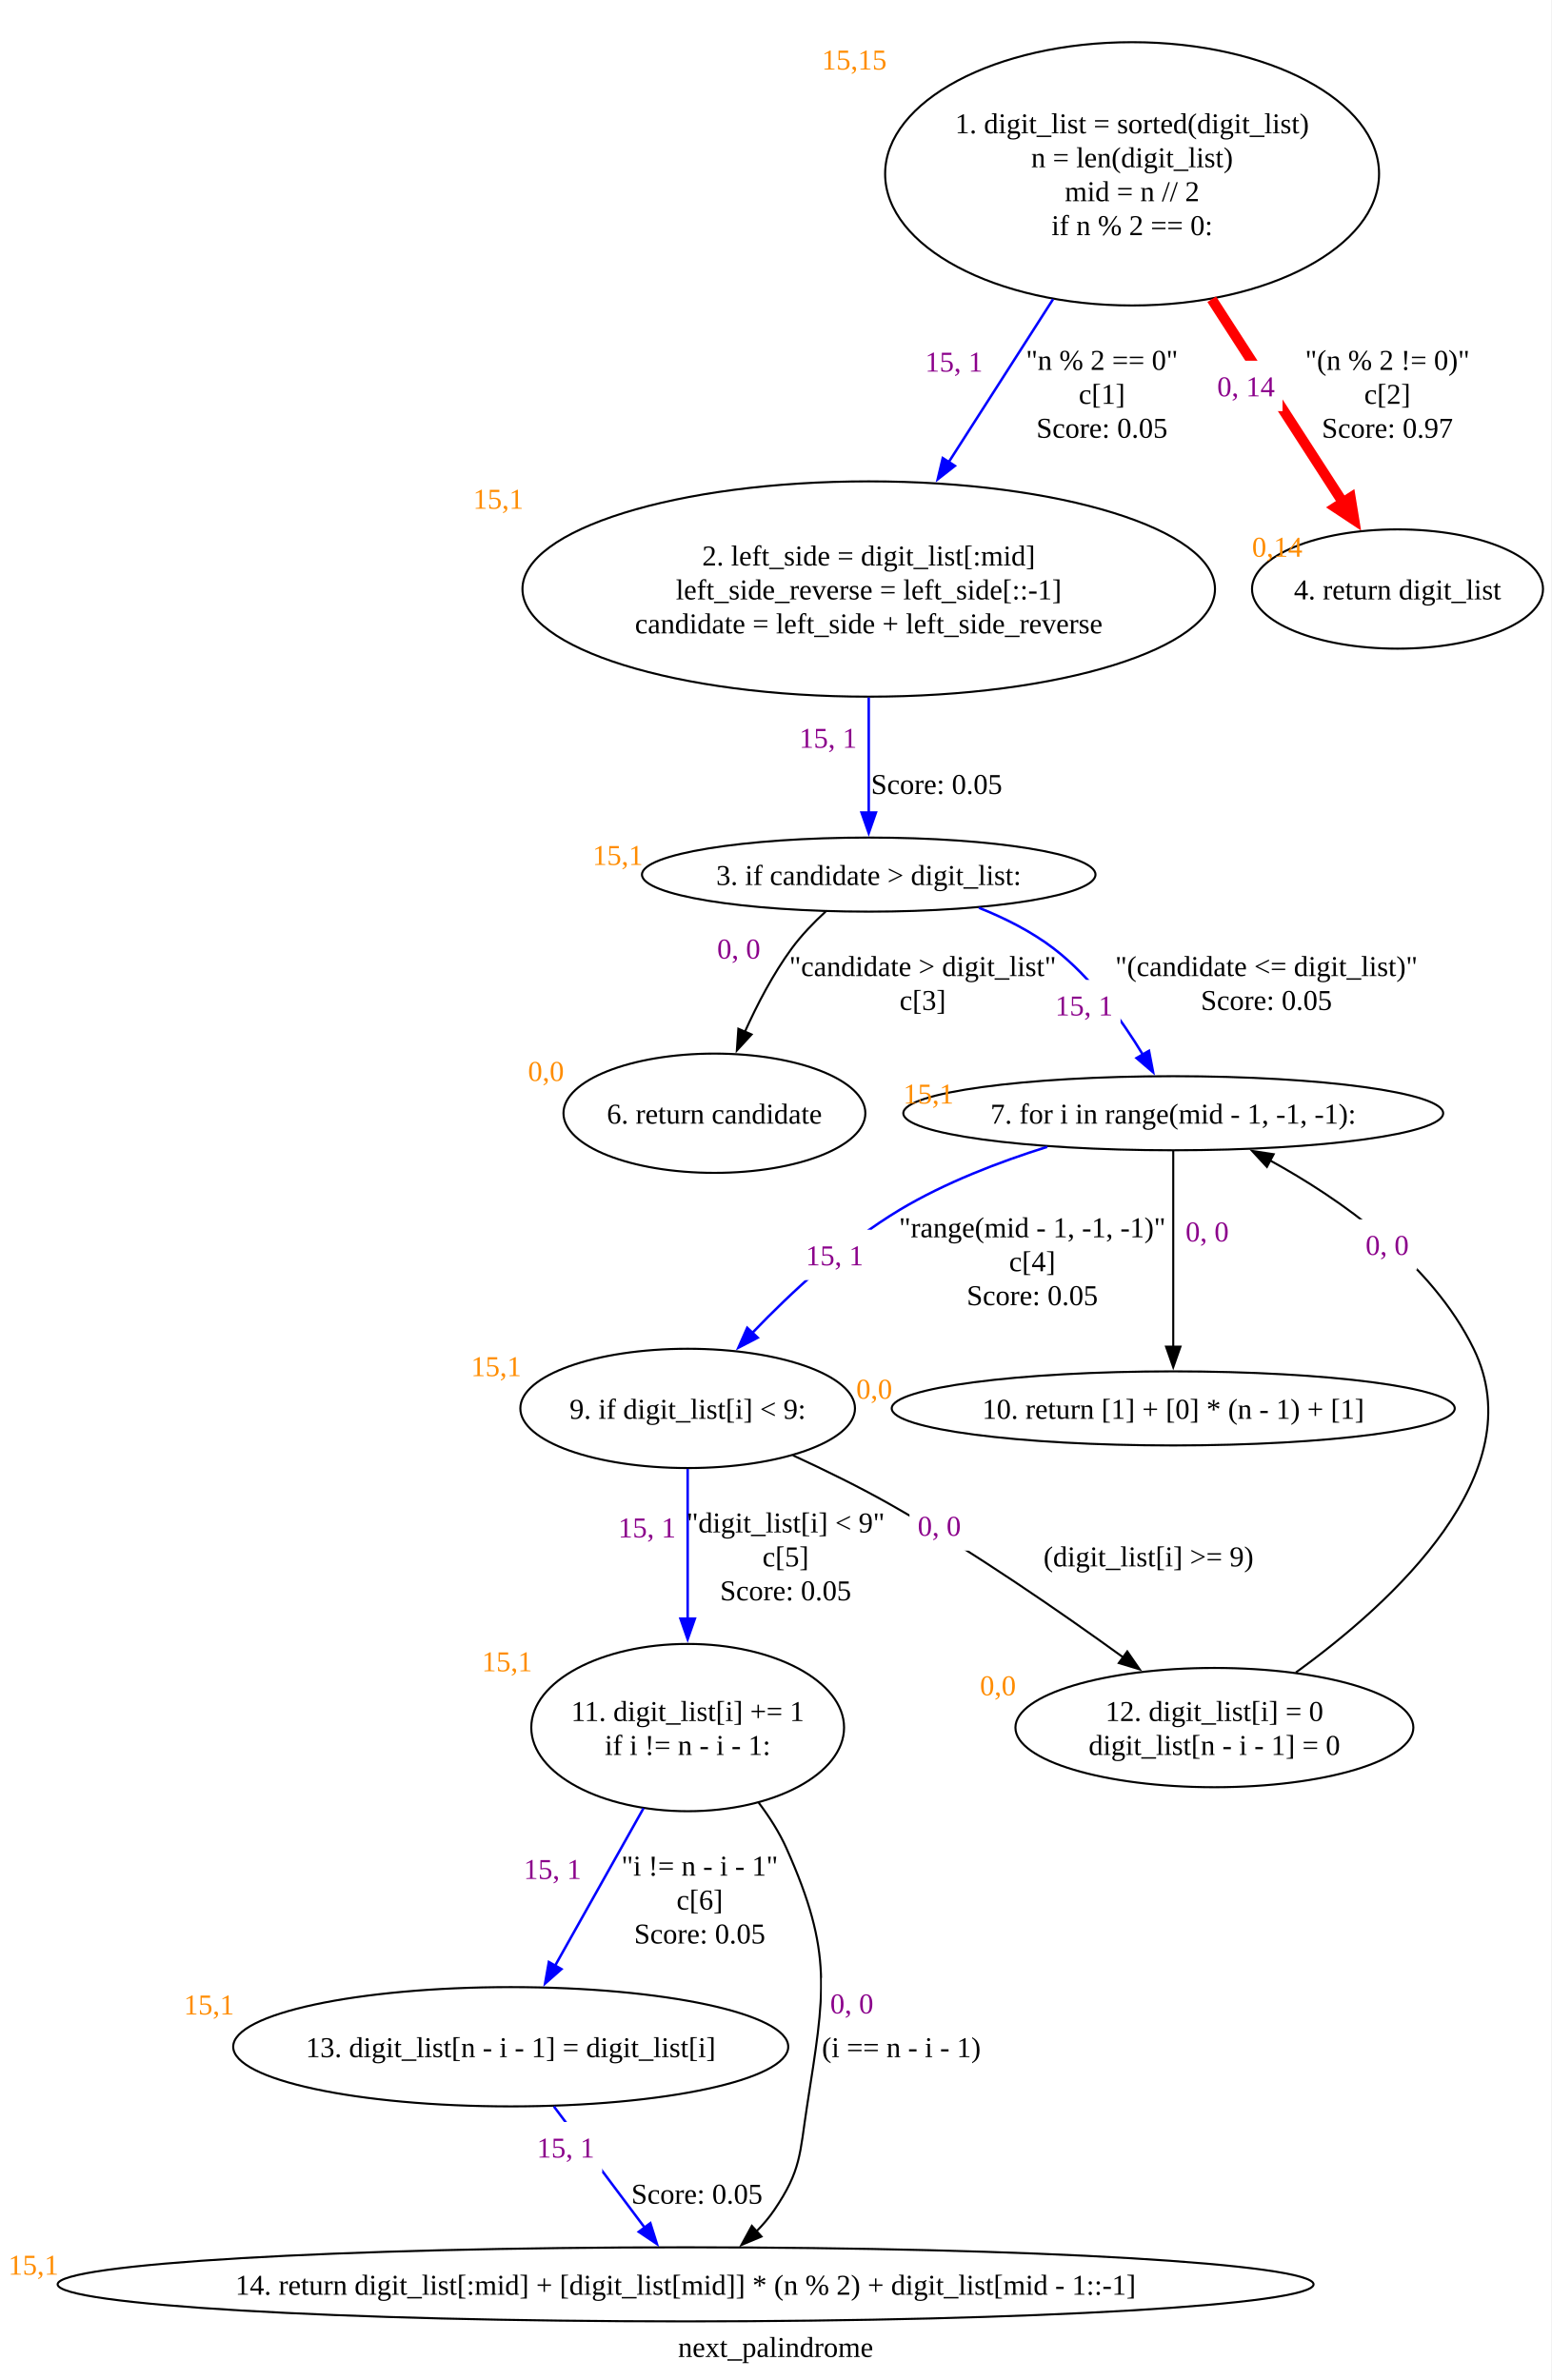
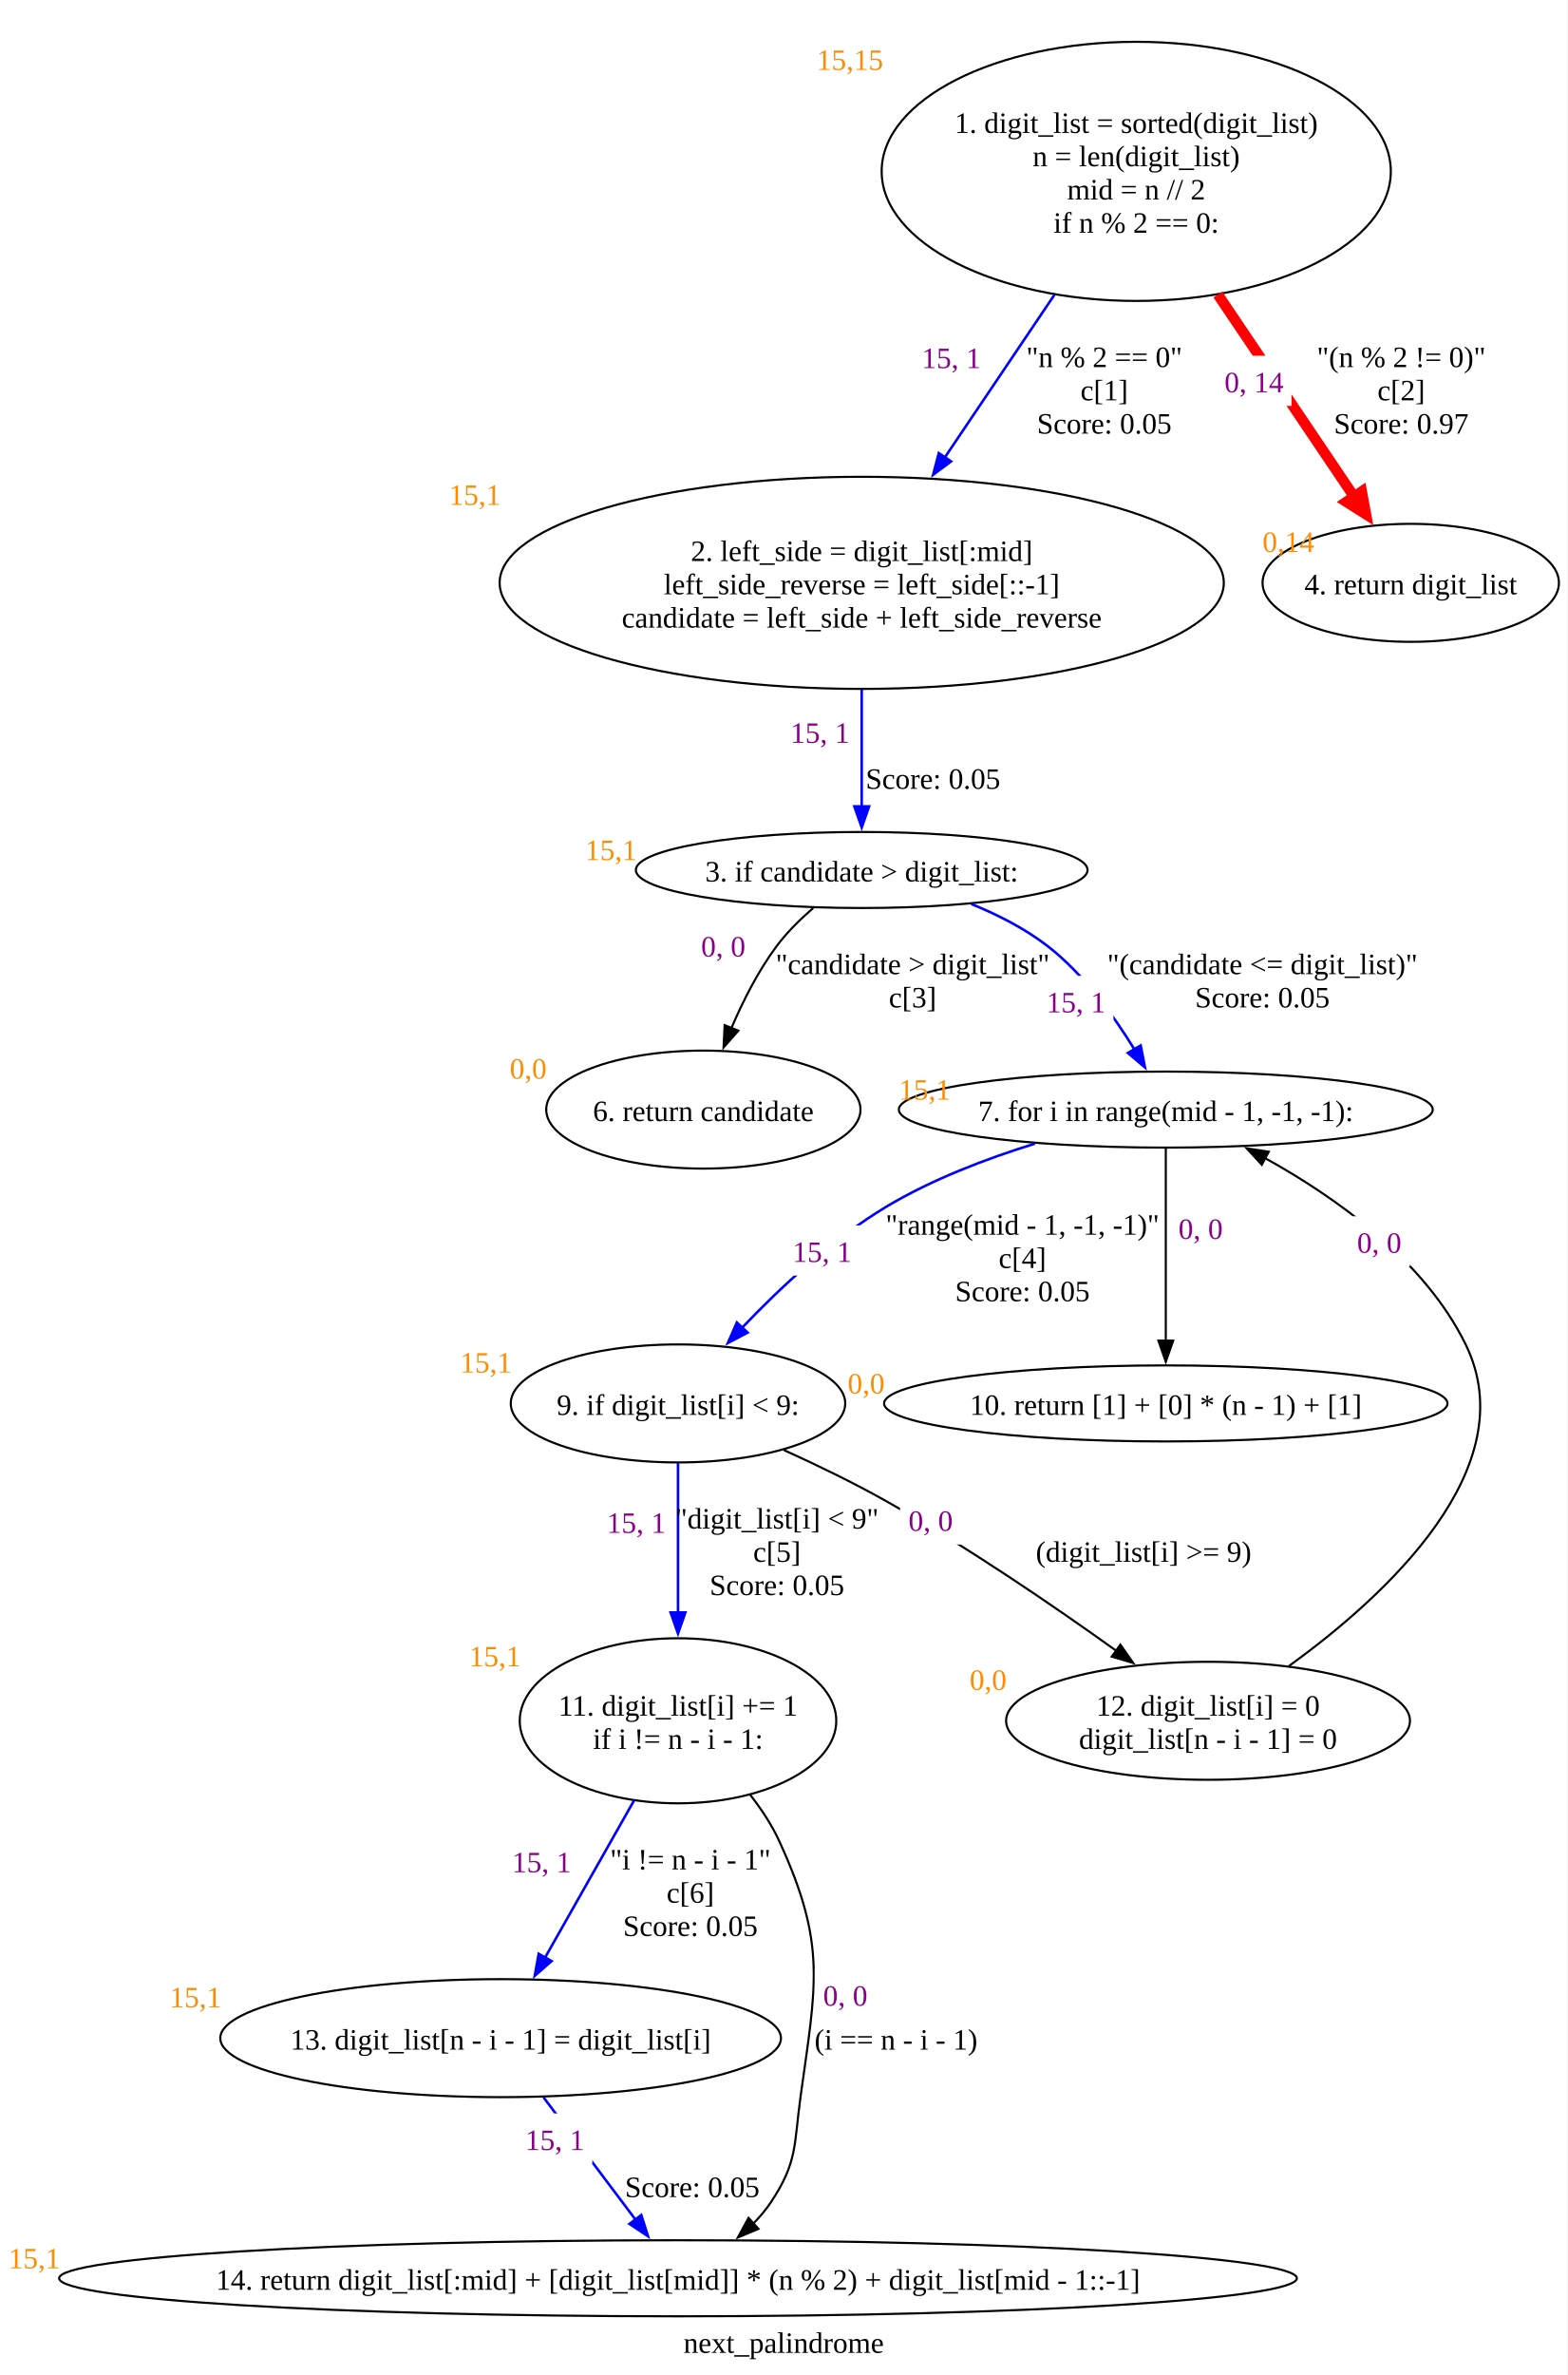
- <svg xmlns="http://www.w3.org/2000/svg" width="754pt" height="1157pt" viewBox="0.00 0.00 753.92 1156.91">
-   <g id="graph0" class="graph" transform="scale(1 1) rotate(0) translate(4 1152.91)">
-     <polygon fill="white" stroke="none" points="-4,4 -4,-1152.91 749.92,-1152.91 749.92,4 -4,4" />
-     <text text-anchor="middle" x="372.96" y="-7.2" font-family="Times New Roman,serif" font-size="14.00">next_palindrome</text>
+ <svg xmlns="http://www.w3.org/2000/svg" width="742pt" height="1124pt" viewBox="0.00 0.00 742.26 1124.31">
+   <g id="graph0" class="graph" transform="scale(1 1) rotate(0) translate(4 1120.31)">
+     <polygon fill="white" stroke="none" points="-4,4 -4,-1120.31 738.26,-1120.31 738.26,4 -4,4" />
+     <text text-anchor="middle" x="367.13" y="-6.45" font-family="Times New Roman,serif" font-size="14.00">next_palindrome</text>
    <g id="node1" class="node">
-       <ellipse fill="none" stroke="black" cx="546.21" cy="-1068.41" rx="120.03" ry="63.99" />
-       <text text-anchor="middle" x="546.21" y="-1088.11" font-family="Times New Roman,serif" font-size="14.00">1. digit_list = sorted(digit_list)</text>
-       <text text-anchor="middle" x="546.21" y="-1071.61" font-family="Times New Roman,serif" font-size="14.00">n = len(digit_list)</text>
-       <text text-anchor="middle" x="546.21" y="-1055.11" font-family="Times New Roman,serif" font-size="14.00">mid = n // 2</text>
-       <text text-anchor="middle" x="546.21" y="-1038.61" font-family="Times New Roman,serif" font-size="14.00">if n % 2 == 0:</text>
-       <text text-anchor="start" x="395.43" y="-1119.11" font-family="Times New Roman,serif" font-size="14.00" fill="darkorange">15,15</text>
+       <ellipse fill="none" stroke="black" cx="534.08" cy="-1039.22" rx="120.56" ry="61.34" />
+       <text text-anchor="middle" x="534.08" y="-1057.42" font-family="Times New Roman,serif" font-size="14.00">1. digit_list = sorted(digit_list)</text>
+       <text text-anchor="middle" x="534.08" y="-1041.67" font-family="Times New Roman,serif" font-size="14.00">n = len(digit_list)</text>
+       <text text-anchor="middle" x="534.08" y="-1025.92" font-family="Times New Roman,serif" font-size="14.00">mid = n // 2</text>
+       <text text-anchor="middle" x="534.08" y="-1010.17" font-family="Times New Roman,serif" font-size="14.00">if n % 2 == 0:</text>
+       <text text-anchor="start" x="382.77" y="-1087.26" font-family="Times New Roman,serif" font-size="14.00" fill="darkorange">15,15</text>
    </g>
    <g id="node2" class="node">
-       <ellipse fill="none" stroke="black" cx="418.21" cy="-866.59" rx="168.29" ry="52.33" />
-       <text text-anchor="middle" x="418.21" y="-878.04" font-family="Times New Roman,serif" font-size="14.00">2. left_side = digit_list[:mid]</text>
-       <text text-anchor="middle" x="418.21" y="-861.54" font-family="Times New Roman,serif" font-size="14.00">left_side_reverse = left_side[::-1]</text>
-       <text text-anchor="middle" x="418.21" y="-845.04" font-family="Times New Roman,serif" font-size="14.00">candidate = left_side + left_side_reverse</text>
-       <text text-anchor="start" x="225.92" y="-905.62" font-family="Times New Roman,serif" font-size="14.00" fill="darkorange">15,1</text>
+       <ellipse fill="none" stroke="black" cx="404.08" cy="-844.42" rx="171.47" ry="50.21" />
+       <text text-anchor="middle" x="404.08" y="-854.75" font-family="Times New Roman,serif" font-size="14.00">2. left_side = digit_list[:mid]</text>
+       <text text-anchor="middle" x="404.08" y="-839" font-family="Times New Roman,serif" font-size="14.00">left_side_reverse = left_side[::-1]</text>
+       <text text-anchor="middle" x="404.08" y="-823.25" font-family="Times New Roman,serif" font-size="14.00">candidate = left_side + left_side_reverse</text>
+       <text text-anchor="start" x="208.61" y="-881.33" font-family="Times New Roman,serif" font-size="14.00" fill="darkorange">15,1</text>
    </g>
    <g id="edge1" class="edge">
-       <path fill="none" stroke="blue" stroke-width="1.21" d="M507.8,-1007.46C491.75,-982.39 473.12,-953.31 457.02,-928.17" />
-       <polygon fill="blue" stroke="blue" stroke-width="1.21" points="460.08,-926.46 451.73,-919.93 454.18,-930.24 460.08,-926.46" />
-       <text text-anchor="middle" x="531.55" y="-973.12" font-family="Times New Roman,serif" font-size="14.00">"n % 2 == 0"</text>
-       <text text-anchor="middle" x="531.55" y="-956.62" font-family="Times New Roman,serif" font-size="14.00">c[1]</text>
-       <text text-anchor="middle" x="531.55" y="-940.12" font-family="Times New Roman,serif" font-size="14.00"> Score: 0.05</text>
-       <polygon fill="white" stroke="none" points="441.63,-965.08 441.63,-989.58 477.38,-989.58 477.38,-965.08 441.63,-965.08" />
-       <text text-anchor="start" x="445.63" y="-972.28" font-family="Times New Roman,serif" font-size="14.00" fill="darkmagenta">15, 1</text>
+       <path fill="none" stroke="blue" stroke-width="1.21" d="M495.42,-980.9C478.97,-956.5 459.81,-928.08 443.3,-903.59" />
+       <polygon fill="blue" stroke="blue" stroke-width="1.21" points="446.38,-901.91 437.89,-895.57 440.58,-905.82 446.38,-901.91" />
+       <text text-anchor="middle" x="518.95" y="-946.58" font-family="Times New Roman,serif" font-size="14.00">"n % 2 == 0"</text>
+       <text text-anchor="middle" x="518.95" y="-930.83" font-family="Times New Roman,serif" font-size="14.00">c[1]</text>
+       <text text-anchor="middle" x="518.95" y="-915.08" font-family="Times New Roman,serif" font-size="14.00"> Score: 0.05</text>
+       <polygon fill="white" stroke="none" points="428.5,-939.63 428.5,-963.38 464.25,-963.38 464.25,-939.63 428.5,-939.63" />
+       <text text-anchor="start" x="432.5" y="-946.08" font-family="Times New Roman,serif" font-size="14.00" fill="darkmagenta">15, 1</text>
    </g>
    <g id="node3" class="node">
-       <ellipse fill="none" stroke="black" cx="675.21" cy="-866.59" rx="70.71" ry="28.99" />
-       <text text-anchor="middle" x="675.21" y="-861.54" font-family="Times New Roman,serif" font-size="14.00">4. return digit_list</text>
-       <text text-anchor="start" x="604.5" y="-882.28" font-family="Times New Roman,serif" font-size="14.00" fill="darkorange">0,14</text>
+       <ellipse fill="none" stroke="black" cx="664.08" cy="-844.42" rx="70.18" ry="27.93" />
+       <text text-anchor="middle" x="664.08" y="-839" font-family="Times New Roman,serif" font-size="14.00">4. return digit_list</text>
+       <text text-anchor="start" x="593.89" y="-859.05" font-family="Times New Roman,serif" font-size="14.00" fill="darkorange">0,14</text>
    </g>
    <g id="edge2" class="edge">
-       <path fill="none" stroke="red" stroke-width="5" d="M584.91,-1007.46C605.55,-975.5 630.4,-937 648.8,-908.5" />
-       <polygon fill="red" stroke="red" stroke-width="5" points="652.39,-911 654.14,-900.22 645.04,-906.25 652.39,-911" />
-       <text text-anchor="middle" x="670.3" y="-973.12" font-family="Times New Roman,serif" font-size="14.00">"(n % 2 != 0)"</text>
-       <text text-anchor="middle" x="670.3" y="-956.62" font-family="Times New Roman,serif" font-size="14.00">c[2]</text>
-       <text text-anchor="middle" x="670.3" y="-940.12" font-family="Times New Roman,serif" font-size="14.00"> Score: 0.97</text>
-       <polygon fill="white" stroke="none" points="583.57,-953.06 583.57,-977.56 619.32,-977.56 619.32,-953.06 583.57,-953.06" />
-       <text text-anchor="start" x="587.57" y="-960.26" font-family="Times New Roman,serif" font-size="14.00" fill="darkmagenta">0, 14</text>
+       <path fill="none" stroke="red" stroke-width="5" d="M572.73,-980.9C593.6,-949.94 618.84,-912.51 637.49,-884.85" />
+       <polygon fill="red" stroke="red" stroke-width="5" points="640.88,-887.65 642.84,-876.91 633.62,-882.76 640.88,-887.65" />
+       <text text-anchor="middle" x="659.58" y="-946.58" font-family="Times New Roman,serif" font-size="14.00">"(n % 2 != 0)"</text>
+       <text text-anchor="middle" x="659.58" y="-930.83" font-family="Times New Roman,serif" font-size="14.00">c[2]</text>
+       <text text-anchor="middle" x="659.58" y="-915.08" font-family="Times New Roman,serif" font-size="14.00"> Score: 0.97</text>
+       <polygon fill="white" stroke="none" points="571.87,-928.18 571.87,-951.93 607.62,-951.93 607.62,-928.18 571.87,-928.18" />
+       <text text-anchor="start" x="575.87" y="-934.63" font-family="Times New Roman,serif" font-size="14.00" fill="darkmagenta">0, 14</text>
    </g>
    <g id="node4" class="node">
-       <ellipse fill="none" stroke="black" cx="418.21" cy="-727.77" rx="110.21" ry="18" />
-       <text text-anchor="middle" x="418.21" y="-722.72" font-family="Times New Roman,serif" font-size="14.00">3. if candidate &gt; digit_list:</text>
-       <text text-anchor="start" x="284" y="-732.47" font-family="Times New Roman,serif" font-size="14.00" fill="darkorange">15,1</text>
+       <ellipse fill="none" stroke="black" cx="404.08" cy="-708.47" rx="106.95" ry="18" />
+       <text text-anchor="middle" x="404.08" y="-703.04" font-family="Times New Roman,serif" font-size="14.00">3. if candidate &gt; digit_list:</text>
+       <text text-anchor="start" x="273.13" y="-713.17" font-family="Times New Roman,serif" font-size="14.00" fill="darkorange">15,1</text>
    </g>
    <g id="edge3" class="edge">
-       <path fill="none" stroke="blue" stroke-width="1.21" d="M418.21,-813.86C418.21,-794.81 418.21,-773.91 418.21,-757.6" />
-       <polygon fill="blue" stroke="blue" stroke-width="1.21" points="421.71,-757.94 418.21,-747.94 414.71,-757.94 421.71,-757.94" />
-       <text text-anchor="middle" x="451.21" y="-766.97" font-family="Times New Roman,serif" font-size="14.00"> Score: 0.05</text>
-       <polygon fill="white" stroke="none" points="380.46,-782.21 380.46,-806.71 416.21,-806.71 416.21,-782.21 380.46,-782.21" />
-       <text text-anchor="start" x="384.46" y="-789.41" font-family="Times New Roman,serif" font-size="14.00" fill="darkmagenta">15, 1</text>
+       <path fill="none" stroke="blue" stroke-width="1.21" d="M404.08,-793.92C404.08,-775.16 404.08,-754.42 404.08,-738.19" />
+       <polygon fill="blue" stroke="blue" stroke-width="1.21" points="407.58,-738.59 404.08,-728.59 400.58,-738.59 407.58,-738.59" />
+       <text text-anchor="middle" x="437.83" y="-746.92" font-family="Times New Roman,serif" font-size="14.00"> Score: 0.05</text>
+       <polygon fill="white" stroke="none" points="366.33,-762.21 366.33,-785.96 402.08,-785.96 402.08,-762.21 366.33,-762.21" />
+       <text text-anchor="start" x="370.33" y="-768.66" font-family="Times New Roman,serif" font-size="14.00" fill="darkmagenta">15, 1</text>
    </g>
    <g id="node5" class="node">
-       <ellipse fill="none" stroke="black" cx="343.21" cy="-611.77" rx="73.36" ry="28.99" />
-       <text text-anchor="middle" x="343.21" y="-606.72" font-family="Times New Roman,serif" font-size="14.00">6. return candidate</text>
-       <text text-anchor="start" x="252.6" y="-627.47" font-family="Times New Roman,serif" font-size="14.00" fill="darkorange">0,0</text>
+       <ellipse fill="none" stroke="black" cx="329.08" cy="-595.04" rx="74.42" ry="27.93" />
+       <text text-anchor="middle" x="329.08" y="-589.61" font-family="Times New Roman,serif" font-size="14.00">6. return candidate</text>
+       <text text-anchor="start" x="237.4" y="-609.67" font-family="Times New Roman,serif" font-size="14.00" fill="darkorange">0,0</text>
    </g>
    <g id="edge4" class="edge">
-       <path fill="none" stroke="black" d="M397.32,-709.86C391.48,-704.48 385.44,-698.23 380.71,-691.77 371.73,-679.49 364.03,-664.72 357.99,-651.29" />
-       <polygon fill="black" stroke="black" points="361.28,-650.07 354.11,-642.27 354.85,-652.84 361.28,-650.07" />
-       <text text-anchor="middle" x="444.46" y="-678.47" font-family="Times New Roman,serif" font-size="14.00">"candidate &gt; digit_list"</text>
-       <text text-anchor="middle" x="444.46" y="-661.97" font-family="Times New Roman,serif" font-size="14.00">c[3]</text>
-       <polygon fill="white" stroke="none" points="340.54,-679.74 340.54,-704.24 369.54,-704.24 369.54,-679.74 340.54,-679.74" />
-       <text text-anchor="start" x="344.54" y="-686.94" font-family="Times New Roman,serif" font-size="14.00" fill="darkmagenta">0, 0</text>
+       <path fill="none" stroke="black" d="M381.12,-690.47C374.98,-685.18 368.7,-679 363.83,-672.47 355.11,-660.78 347.9,-646.57 342.35,-633.58" />
+       <polygon fill="black" stroke="black" points="345.65,-632.39 338.65,-624.44 339.16,-635.02 345.65,-632.39" />
+       <text text-anchor="middle" x="428.2" y="-659.17" font-family="Times New Roman,serif" font-size="14.00">"candidate &gt; digit_list"</text>
+       <text text-anchor="middle" x="428.2" y="-643.42" font-family="Times New Roman,serif" font-size="14.00">c[3]</text>
+       <polygon fill="white" stroke="none" points="324.02,-661.06 324.02,-684.81 353.02,-684.81 353.02,-661.06 324.02,-661.06" />
+       <text text-anchor="start" x="328.02" y="-667.51" font-family="Times New Roman,serif" font-size="14.00" fill="darkmagenta">0, 0</text>
    </g>
    <g id="node6" class="node">
-       <ellipse fill="none" stroke="black" cx="566.21" cy="-611.77" rx="131.19" ry="18" />
-       <text text-anchor="middle" x="566.21" y="-606.72" font-family="Times New Roman,serif" font-size="14.00">7. for i in range(mid - 1, -1, -1):</text>
-       <text text-anchor="start" x="435.01" y="-616.47" font-family="Times New Roman,serif" font-size="14.00" fill="darkorange">15,1</text>
+       <ellipse fill="none" stroke="black" cx="548.08" cy="-595.04" rx="126.41" ry="18" />
+       <text text-anchor="middle" x="548.08" y="-589.61" font-family="Times New Roman,serif" font-size="14.00">7. for i in range(mid - 1, -1, -1):</text>
+       <text text-anchor="start" x="421.66" y="-599.74" font-family="Times New Roman,serif" font-size="14.00" fill="darkorange">15,1</text>
    </g>
    <g id="edge5" class="edge">
-       <path fill="none" stroke="blue" stroke-width="1.21" d="M471.77,-711.64C484.47,-706.57 497.43,-700.03 508.21,-691.77 526.32,-677.88 541.38,-656.85 551.61,-639.98" />
-       <polygon fill="blue" stroke="blue" stroke-width="1.21" points="554.42,-642.1 556.42,-631.7 548.37,-638.59 554.42,-642.1" />
-       <text text-anchor="middle" x="611.5" y="-678.47" font-family="Times New Roman,serif" font-size="14.00">"(candidate &lt;= digit_list)"</text>
-       <text text-anchor="middle" x="611.5" y="-661.97" font-family="Times New Roman,serif" font-size="14.00"> Score: 0.05</text>
-       <polygon fill="white" stroke="none" points="504.85,-652.1 504.85,-676.6 540.6,-676.6 540.6,-652.1 504.85,-652.1" />
-       <text text-anchor="start" x="508.85" y="-659.3" font-family="Times New Roman,serif" font-size="14.00" fill="darkmagenta">15, 1</text>
+       <path fill="none" stroke="blue" stroke-width="1.21" d="M456,-692.37C468.55,-687.27 481.41,-680.72 492.08,-672.47 509.15,-659.26 523.44,-639.5 533.31,-623.39" />
+       <polygon fill="blue" stroke="blue" stroke-width="1.21" points="536.18,-625.4 538.22,-615 530.14,-621.86 536.18,-625.4" />
+       <text text-anchor="middle" x="593.83" y="-659.17" font-family="Times New Roman,serif" font-size="14.00">"(candidate &lt;= digit_list)"</text>
+       <text text-anchor="middle" x="593.83" y="-643.42" font-family="Times New Roman,serif" font-size="14.00"> Score: 0.05</text>
+       <polygon fill="white" stroke="none" points="487.55,-634.62 487.55,-658.37 523.3,-658.37 523.3,-634.62 487.55,-634.62" />
+       <text text-anchor="start" x="491.55" y="-641.07" font-family="Times New Roman,serif" font-size="14.00" fill="darkmagenta">15, 1</text>
    </g>
    <g id="node7" class="node">
-       <ellipse fill="none" stroke="black" cx="330.21" cy="-468.29" rx="81.32" ry="28.99" />
-       <text text-anchor="middle" x="330.21" y="-463.24" font-family="Times New Roman,serif" font-size="14.00">9. if digit_list[i] &lt; 9:</text>
-       <text text-anchor="start" x="224.89" y="-483.98" font-family="Times New Roman,serif" font-size="14.00" fill="darkorange">15,1</text>
+       <ellipse fill="none" stroke="black" cx="317.08" cy="-455.93" rx="79.2" ry="27.93" />
+       <text text-anchor="middle" x="317.08" y="-450.5" font-family="Times New Roman,serif" font-size="14.00">9. if digit_list[i] &lt; 9:</text>
+       <text text-anchor="start" x="213.88" y="-470.56" font-family="Times New Roman,serif" font-size="14.00" fill="darkorange">15,1</text>
    </g>
    <g id="edge6" class="edge">
-       <path fill="none" stroke="blue" stroke-width="1.21" d="M504.94,-595.42C481.54,-588.09 455.21,-577.98 433.21,-564.78 406.43,-548.72 380.67,-524.84 361.61,-504.97" />
-       <polygon fill="blue" stroke="blue" stroke-width="1.21" points="364.26,-502.68 354.86,-497.79 359.16,-507.47 364.26,-502.68" />
-       <text text-anchor="middle" x="497.71" y="-551.48" font-family="Times New Roman,serif" font-size="14.00">"range(mid - 1, -1, -1)"</text>
-       <text text-anchor="middle" x="497.71" y="-534.98" font-family="Times New Roman,serif" font-size="14.00">c[4]</text>
-       <text text-anchor="middle" x="497.71" y="-518.48" font-family="Times New Roman,serif" font-size="14.00"> Score: 0.05</text>
-       <polygon fill="white" stroke="none" points="383.62,-530.65 383.62,-555.15 419.37,-555.15 419.37,-530.65 383.62,-530.65" />
-       <text text-anchor="start" x="387.62" y="-537.85" font-family="Times New Roman,serif" font-size="14.00" fill="darkmagenta">15, 1</text>
+       <path fill="none" stroke="blue" stroke-width="1.21" d="M486.13,-578.92C463.1,-571.81 437.36,-561.99 415.83,-549.11 390.17,-533.75 365.58,-510.84 347.36,-491.69" />
+       <polygon fill="blue" stroke="blue" stroke-width="1.21" points="350.07,-489.47 340.69,-484.54 344.95,-494.24 350.07,-489.47" />
+       <text text-anchor="middle" x="480.2" y="-535.81" font-family="Times New Roman,serif" font-size="14.00">"range(mid - 1, -1, -1)"</text>
+       <text text-anchor="middle" x="480.2" y="-520.06" font-family="Times New Roman,serif" font-size="14.00">c[4]</text>
+       <text text-anchor="middle" x="480.2" y="-504.31" font-family="Times New Roman,serif" font-size="14.00"> Score: 0.05</text>
+       <polygon fill="white" stroke="none" points="367.33,-516.46 367.33,-540.21 403.08,-540.21 403.08,-516.46 367.33,-516.46" />
+       <text text-anchor="start" x="371.33" y="-522.91" font-family="Times New Roman,serif" font-size="14.00" fill="darkmagenta">15, 1</text>
    </g>
    <g id="node8" class="node">
-       <ellipse fill="none" stroke="black" cx="566.21" cy="-468.29" rx="136.82" ry="18" />
-       <text text-anchor="middle" x="566.21" y="-463.24" font-family="Times New Roman,serif" font-size="14.00">10. return [1] + [0] * (n - 1) + [1]</text>
-       <text text-anchor="start" x="412.13" y="-472.99" font-family="Times New Roman,serif" font-size="14.00" fill="darkorange">0,0</text>
+       <ellipse fill="none" stroke="black" cx="548.08" cy="-455.93" rx="133.4" ry="18" />
+       <text text-anchor="middle" x="548.08" y="-450.5" font-family="Times New Roman,serif" font-size="14.00">10. return [1] + [0] * (n - 1) + [1]</text>
+       <text text-anchor="start" x="397.43" y="-460.63" font-family="Times New Roman,serif" font-size="14.00" fill="darkorange">0,0</text>
    </g>
    <g id="edge7" class="edge">
-       <path fill="none" stroke="black" d="M566.21,-593.43C566.21,-569.67 566.21,-526.69 566.21,-498.07" />
-       <polygon fill="black" stroke="black" points="569.71,-498.3 566.21,-488.3 562.71,-498.3 569.71,-498.3" />
-       <polygon fill="white" stroke="none" points="568.21,-542.25 568.21,-566.75 597.21,-566.75 597.21,-542.25 568.21,-542.25" />
-       <text text-anchor="start" x="572.21" y="-549.45" font-family="Times New Roman,serif" font-size="14.00" fill="darkmagenta">0, 0</text>
+       <path fill="none" stroke="black" d="M548.08,-576.67C548.08,-553.7 548.08,-512.9 548.08,-485.39" />
+       <polygon fill="black" stroke="black" points="551.58,-485.66 548.08,-475.66 544.58,-485.66 551.58,-485.66" />
+       <polygon fill="white" stroke="none" points="550.08,-527.36 550.08,-551.11 579.08,-551.11 579.08,-527.36 550.08,-527.36" />
+       <text text-anchor="start" x="554.08" y="-533.81" font-family="Times New Roman,serif" font-size="14.00" fill="darkmagenta">0, 0</text>
    </g>
    <g id="node9" class="node">
-       <ellipse fill="none" stroke="black" cx="330.21" cy="-313.14" rx="76.01" ry="40.66" />
-       <text text-anchor="middle" x="330.21" y="-316.34" font-family="Times New Roman,serif" font-size="14.00">11. digit_list[i] += 1</text>
-       <text text-anchor="middle" x="330.21" y="-299.84" font-family="Times New Roman,serif" font-size="14.00">if i != n - i - 1:</text>
-       <text text-anchor="start" x="230.19" y="-340.5" font-family="Times New Roman,serif" font-size="14.00" fill="darkorange">15,1</text>
+       <ellipse fill="none" stroke="black" cx="317.08" cy="-305.68" rx="74.95" ry="39.07" />
+       <text text-anchor="middle" x="317.08" y="-308.13" font-family="Times New Roman,serif" font-size="14.00">11. digit_list[i] += 1</text>
+       <text text-anchor="middle" x="317.08" y="-292.38" font-family="Times New Roman,serif" font-size="14.00">if i != n - i - 1:</text>
+       <text text-anchor="start" x="218.12" y="-331.45" font-family="Times New Roman,serif" font-size="14.00" fill="darkorange">15,1</text>
    </g>
    <g id="edge8" class="edge">
-       <path fill="none" stroke="blue" stroke-width="1.21" d="M330.21,-438.84C330.21,-418.4 330.21,-390.26 330.21,-365.89" />
-       <polygon fill="blue" stroke="blue" stroke-width="1.21" points="333.71,-366.1 330.21,-356.1 326.71,-366.1 333.71,-366.1" />
-       <text text-anchor="middle" x="377.83" y="-408" font-family="Times New Roman,serif" font-size="14.00">"digit_list[i] &lt; 9"</text>
-       <text text-anchor="middle" x="377.83" y="-391.5" font-family="Times New Roman,serif" font-size="14.00">c[5]</text>
-       <text text-anchor="middle" x="377.83" y="-375" font-family="Times New Roman,serif" font-size="14.00"> Score: 0.05</text>
-       <polygon fill="white" stroke="none" points="292.46,-398.39 292.46,-422.89 328.21,-422.89 328.21,-398.39 292.46,-398.39" />
-       <text text-anchor="start" x="296.46" y="-405.59" font-family="Times New Roman,serif" font-size="14.00" fill="darkmagenta">15, 1</text>
+       <path fill="none" stroke="blue" stroke-width="1.21" d="M317.08,-427.74C317.08,-407.93 317.08,-380.52 317.08,-356.8" />
+       <polygon fill="blue" stroke="blue" stroke-width="1.21" points="320.58,-356.97 317.08,-346.97 313.58,-356.97 320.58,-356.97" />
+       <text text-anchor="middle" x="363.95" y="-396.7" font-family="Times New Roman,serif" font-size="14.00">"digit_list[i] &lt; 9"</text>
+       <text text-anchor="middle" x="363.95" y="-380.95" font-family="Times New Roman,serif" font-size="14.00">c[5]</text>
+       <text text-anchor="middle" x="363.95" y="-365.2" font-family="Times New Roman,serif" font-size="14.00"> Score: 0.05</text>
+       <polygon fill="white" stroke="none" points="279.33,-388.2 279.33,-411.95 315.08,-411.95 315.08,-388.2 279.33,-388.2" />
+       <text text-anchor="start" x="283.33" y="-394.65" font-family="Times New Roman,serif" font-size="14.00" fill="darkmagenta">15, 1</text>
    </g>
    <g id="node10" class="node">
-       <ellipse fill="none" stroke="black" cx="586.21" cy="-313.14" rx="96.7" ry="28.99" />
-       <text text-anchor="middle" x="586.21" y="-316.34" font-family="Times New Roman,serif" font-size="14.00">12. digit_list[i] = 0</text>
-       <text text-anchor="middle" x="586.21" y="-299.84" font-family="Times New Roman,serif" font-size="14.00">digit_list[n - i - 1] = 0</text>
-       <text text-anchor="start" x="472.26" y="-328.83" font-family="Times New Roman,serif" font-size="14.00" fill="darkorange">0,0</text>
+       <ellipse fill="none" stroke="black" cx="568.08" cy="-305.68" rx="95.64" ry="27.93" />
+       <text text-anchor="middle" x="568.08" y="-308.13" font-family="Times New Roman,serif" font-size="14.00">12. digit_list[i] = 0</text>
+       <text text-anchor="middle" x="568.08" y="-292.38" font-family="Times New Roman,serif" font-size="14.00">digit_list[n - i - 1] = 0</text>
+       <text text-anchor="start" x="455.19" y="-320.31" font-family="Times New Roman,serif" font-size="14.00" fill="darkorange">0,0</text>
    </g>
    <g id="edge9" class="edge">
-       <path fill="none" stroke="black" d="M381.38,-445.46C397,-438.28 414.05,-429.92 429.21,-421.3 468.73,-398.83 511.17,-369.52 541.96,-347.23" />
-       <polygon fill="black" stroke="black" points="543.87,-350.16 549.9,-341.45 539.75,-344.51 543.87,-350.16" />
-       <text text-anchor="middle" x="554.2" y="-391.5" font-family="Times New Roman,serif" font-size="14.00">(digit_list[i] &gt;= 9)</text>
-       <polygon fill="white" stroke="none" points="438.01,-399.16 438.01,-423.66 467.01,-423.66 467.01,-399.16 438.01,-399.16" />
-       <text text-anchor="start" x="442.01" y="-406.36" font-family="Times New Roman,serif" font-size="14.00" fill="darkmagenta">0, 0</text>
+       <path fill="none" stroke="black" d="M367.22,-433.85C382.82,-426.78 399.9,-418.52 415.08,-410 453.4,-388.46 494.58,-360.35 524.55,-338.88" />
+       <polygon fill="black" stroke="black" points="526.58,-341.73 532.64,-333.05 522.48,-336.06 526.58,-341.73" />
+       <text text-anchor="middle" x="537.58" y="-380.95" font-family="Times New Roman,serif" font-size="14.00">(digit_list[i] &gt;= 9)</text>
+       <polygon fill="white" stroke="none" points="422.23,-389.14 422.23,-412.89 451.23,-412.89 451.23,-389.14 422.23,-389.14" />
+       <text text-anchor="start" x="426.23" y="-395.59" font-family="Times New Roman,serif" font-size="14.00" fill="darkmagenta">0, 0</text>
    </g>
    <g id="node11" class="node">
-       <ellipse fill="none" stroke="black" cx="244.21" cy="-157.99" rx="134.88" ry="28.99" />
-       <text text-anchor="middle" x="244.21" y="-152.94" font-family="Times New Roman,serif" font-size="14.00">13. digit_list[n - i - 1] = digit_list[i]</text>
-       <text text-anchor="start" x="85.33" y="-173.68" font-family="Times New Roman,serif" font-size="14.00" fill="darkorange">15,1</text>
+       <ellipse fill="none" stroke="black" cx="233.08" cy="-155.43" rx="132.76" ry="27.93" />
+       <text text-anchor="middle" x="233.08" y="-150.01" font-family="Times New Roman,serif" font-size="14.00">13. digit_list[n - i - 1] = digit_list[i]</text>
+       <text text-anchor="start" x="76.32" y="-170.06" font-family="Times New Roman,serif" font-size="14.00" fill="darkorange">15,1</text>
    </g>
    <g id="edge10" class="edge">
-       <path fill="none" stroke="blue" stroke-width="1.21" d="M308.73,-273.89C295.61,-250.53 278.9,-220.77 265.77,-197.39" />
-       <polygon fill="blue" stroke="blue" stroke-width="1.21" points="268.86,-195.73 260.91,-188.73 262.75,-199.16 268.86,-195.73" />
-       <text text-anchor="middle" x="336.07" y="-241.18" font-family="Times New Roman,serif" font-size="14.00">"i != n - i - 1"</text>
-       <text text-anchor="middle" x="336.07" y="-224.68" font-family="Times New Roman,serif" font-size="14.00">c[6]</text>
-       <text text-anchor="middle" x="336.07" y="-208.18" font-family="Times New Roman,serif" font-size="14.00"> Score: 0.05</text>
-       <polygon fill="white" stroke="none" points="246.53,-232.36 246.53,-256.86 282.28,-256.86 282.28,-232.36 246.53,-232.36" />
-       <text text-anchor="start" x="250.53" y="-239.56" font-family="Times New Roman,serif" font-size="14.00" fill="darkmagenta">15, 1</text>
+       <path fill="none" stroke="blue" stroke-width="1.21" d="M296.31,-268.03C283.42,-245.28 266.91,-216.13 253.99,-193.33" />
+       <polygon fill="blue" stroke="blue" stroke-width="1.21" points="257.2,-191.91 249.23,-184.94 251.11,-195.36 257.2,-191.91" />
+       <text text-anchor="middle" x="322.95" y="-235.31" font-family="Times New Roman,serif" font-size="14.00">"i != n - i - 1"</text>
+       <text text-anchor="middle" x="322.95" y="-219.56" font-family="Times New Roman,serif" font-size="14.00">c[6]</text>
+       <text text-anchor="middle" x="322.95" y="-203.81" font-family="Times New Roman,serif" font-size="14.00"> Score: 0.05</text>
+       <polygon fill="white" stroke="none" points="234.48,-227.53 234.48,-251.28 270.23,-251.28 270.23,-227.53 234.48,-227.53" />
+       <text text-anchor="start" x="238.48" y="-233.98" font-family="Times New Roman,serif" font-size="14.00" fill="darkmagenta">15, 1</text>
    </g>
    <g id="node12" class="node">
-       <ellipse fill="none" stroke="black" cx="329.21" cy="-42.5" rx="305.21" ry="18" />
-       <text text-anchor="middle" x="329.21" y="-37.45" font-family="Times New Roman,serif" font-size="14.00">14. return digit_list[:mid] + [digit_list[mid]] * (n % 2) + digit_list[mid - 1::-1]</text>
-       <text text-anchor="start" x="0" y="-47.2" font-family="Times New Roman,serif" font-size="14.00" fill="darkorange">15,1</text>
+       <ellipse fill="none" stroke="black" cx="317.08" cy="-41.75" rx="293.08" ry="18" />
+       <text text-anchor="middle" x="317.08" y="-36.33" font-family="Times New Roman,serif" font-size="14.00">14. return digit_list[:mid] + [digit_list[mid]] * (n % 2) + digit_list[mid - 1::-1]</text>
+       <text text-anchor="start" x="0" y="-46.45" font-family="Times New Roman,serif" font-size="14.00" fill="darkorange">15,1</text>
    </g>
    <g id="edge11" class="edge">
-       <path fill="none" stroke="black" d="M364.72,-276.65C369.95,-269.73 374.75,-262.21 378.21,-254.48 401.05,-203.41 396.76,-184.29 388.21,-129 384.61,-105.73 385.45,-97.97 372.21,-78.5 369.72,-74.84 366.74,-71.37 363.53,-68.14" />
-       <polygon fill="black" stroke="black" points="366.09,-65.73 356.32,-61.63 361.4,-70.93 366.09,-65.73" />
-       <text text-anchor="middle" x="434.06" y="-152.94" font-family="Times New Roman,serif" font-size="14.00">(i == n - i - 1)</text>
-       <polygon fill="white" stroke="none" points="395.49,-166.99 395.49,-191.49 424.49,-191.49 424.49,-166.99 395.49,-166.99" />
-       <text text-anchor="start" x="399.49" y="-174.19" font-family="Times New Roman,serif" font-size="14.00" fill="darkmagenta">0, 0</text>
+       <path fill="none" stroke="black" d="M351.32,-270.57C356.65,-263.75 361.55,-256.3 365.08,-248.61 387.59,-199.52 382.46,-181 375.08,-127.5 371.94,-104.75 373.79,-96.88 361.08,-77.75 358.72,-74.21 355.9,-70.86 352.83,-67.74" />
+       <polygon fill="black" stroke="black" points="355.18,-65.15 345.41,-61.05 350.49,-70.35 355.18,-65.15" />
+       <text text-anchor="middle" x="420.33" y="-150.01" font-family="Times New Roman,serif" font-size="14.00">(i == n - i - 1)</text>
+       <polygon fill="white" stroke="none" points="381.82,-164.33 381.82,-188.08 410.82,-188.08 410.82,-164.33 381.82,-164.33" />
+       <text text-anchor="start" x="385.82" y="-170.78" font-family="Times New Roman,serif" font-size="14.00" fill="darkmagenta">0, 0</text>
    </g>
    <g id="edge13" class="edge">
-       <path fill="none" stroke="black" d="M625.79,-339.91C672.91,-374.03 741.72,-436.96 712.21,-497.28 691.73,-539.15 647.52,-570.03 613.09,-588.92" />
-       <polygon fill="black" stroke="black" points="611.74,-585.67 604.55,-593.45 615.02,-591.85 611.74,-585.67" />
-       <polygon fill="white" stroke="none" points="655.7,-535.69 655.7,-560.19 684.7,-560.19 684.7,-535.69 655.7,-535.69" />
-       <text text-anchor="start" x="659.7" y="-542.89" font-family="Times New Roman,serif" font-size="14.00" fill="darkmagenta">0, 0</text>
+       <path fill="none" stroke="black" d="M606.41,-331.61C652.03,-364.62 718.66,-425.5 690.08,-483.86 670.42,-523.98 628.33,-553.69 595.05,-572.08" />
+       <polygon fill="black" stroke="black" points="593.55,-568.92 586.37,-576.71 596.84,-575.09 593.55,-568.92" />
+       <polygon fill="white" stroke="none" points="634.67,-520.79 634.67,-544.54 663.67,-544.54 663.67,-520.79 634.67,-520.79" />
+       <text text-anchor="start" x="638.67" y="-527.24" font-family="Times New Roman,serif" font-size="14.00" fill="darkmagenta">0, 0</text>
    </g>
    <g id="edge12" class="edge">
-       <path fill="none" stroke="blue" stroke-width="1.21" d="M265.22,-128.94C278.74,-110.88 296.2,-87.57 309.47,-69.86" />
-       <polygon fill="blue" stroke="blue" stroke-width="1.21" points="312.07,-72.23 315.26,-62.12 306.46,-68.03 312.07,-72.23" />
-       <text text-anchor="middle" x="334.71" y="-81.7" font-family="Times New Roman,serif" font-size="14.00"> Score: 0.05</text>
-       <polygon fill="white" stroke="none" points="252.94,-96.93 252.94,-121.43 288.69,-121.43 288.69,-96.93 252.94,-96.93" />
-       <text text-anchor="start" x="256.94" y="-104.13" font-family="Times New Roman,serif" font-size="14.00" fill="darkmagenta">15, 1</text>
+       <path fill="none" stroke="blue" stroke-width="1.21" d="M253.41,-127.4C266.68,-109.75 283.93,-86.81 297.13,-69.27" />
+       <polygon fill="blue" stroke="blue" stroke-width="1.21" points="299.68,-71.7 302.89,-61.61 294.09,-67.49 299.68,-71.7" />
+       <text text-anchor="middle" x="323.83" y="-80.2" font-family="Times New Roman,serif" font-size="14.00"> Score: 0.05</text>
+       <polygon fill="white" stroke="none" points="240.76,-96.02 240.76,-119.77 276.51,-119.77 276.51,-96.02 240.76,-96.02" />
+       <text text-anchor="start" x="244.76" y="-102.47" font-family="Times New Roman,serif" font-size="14.00" fill="darkmagenta">15, 1</text>
    </g>
  </g>
</svg>
